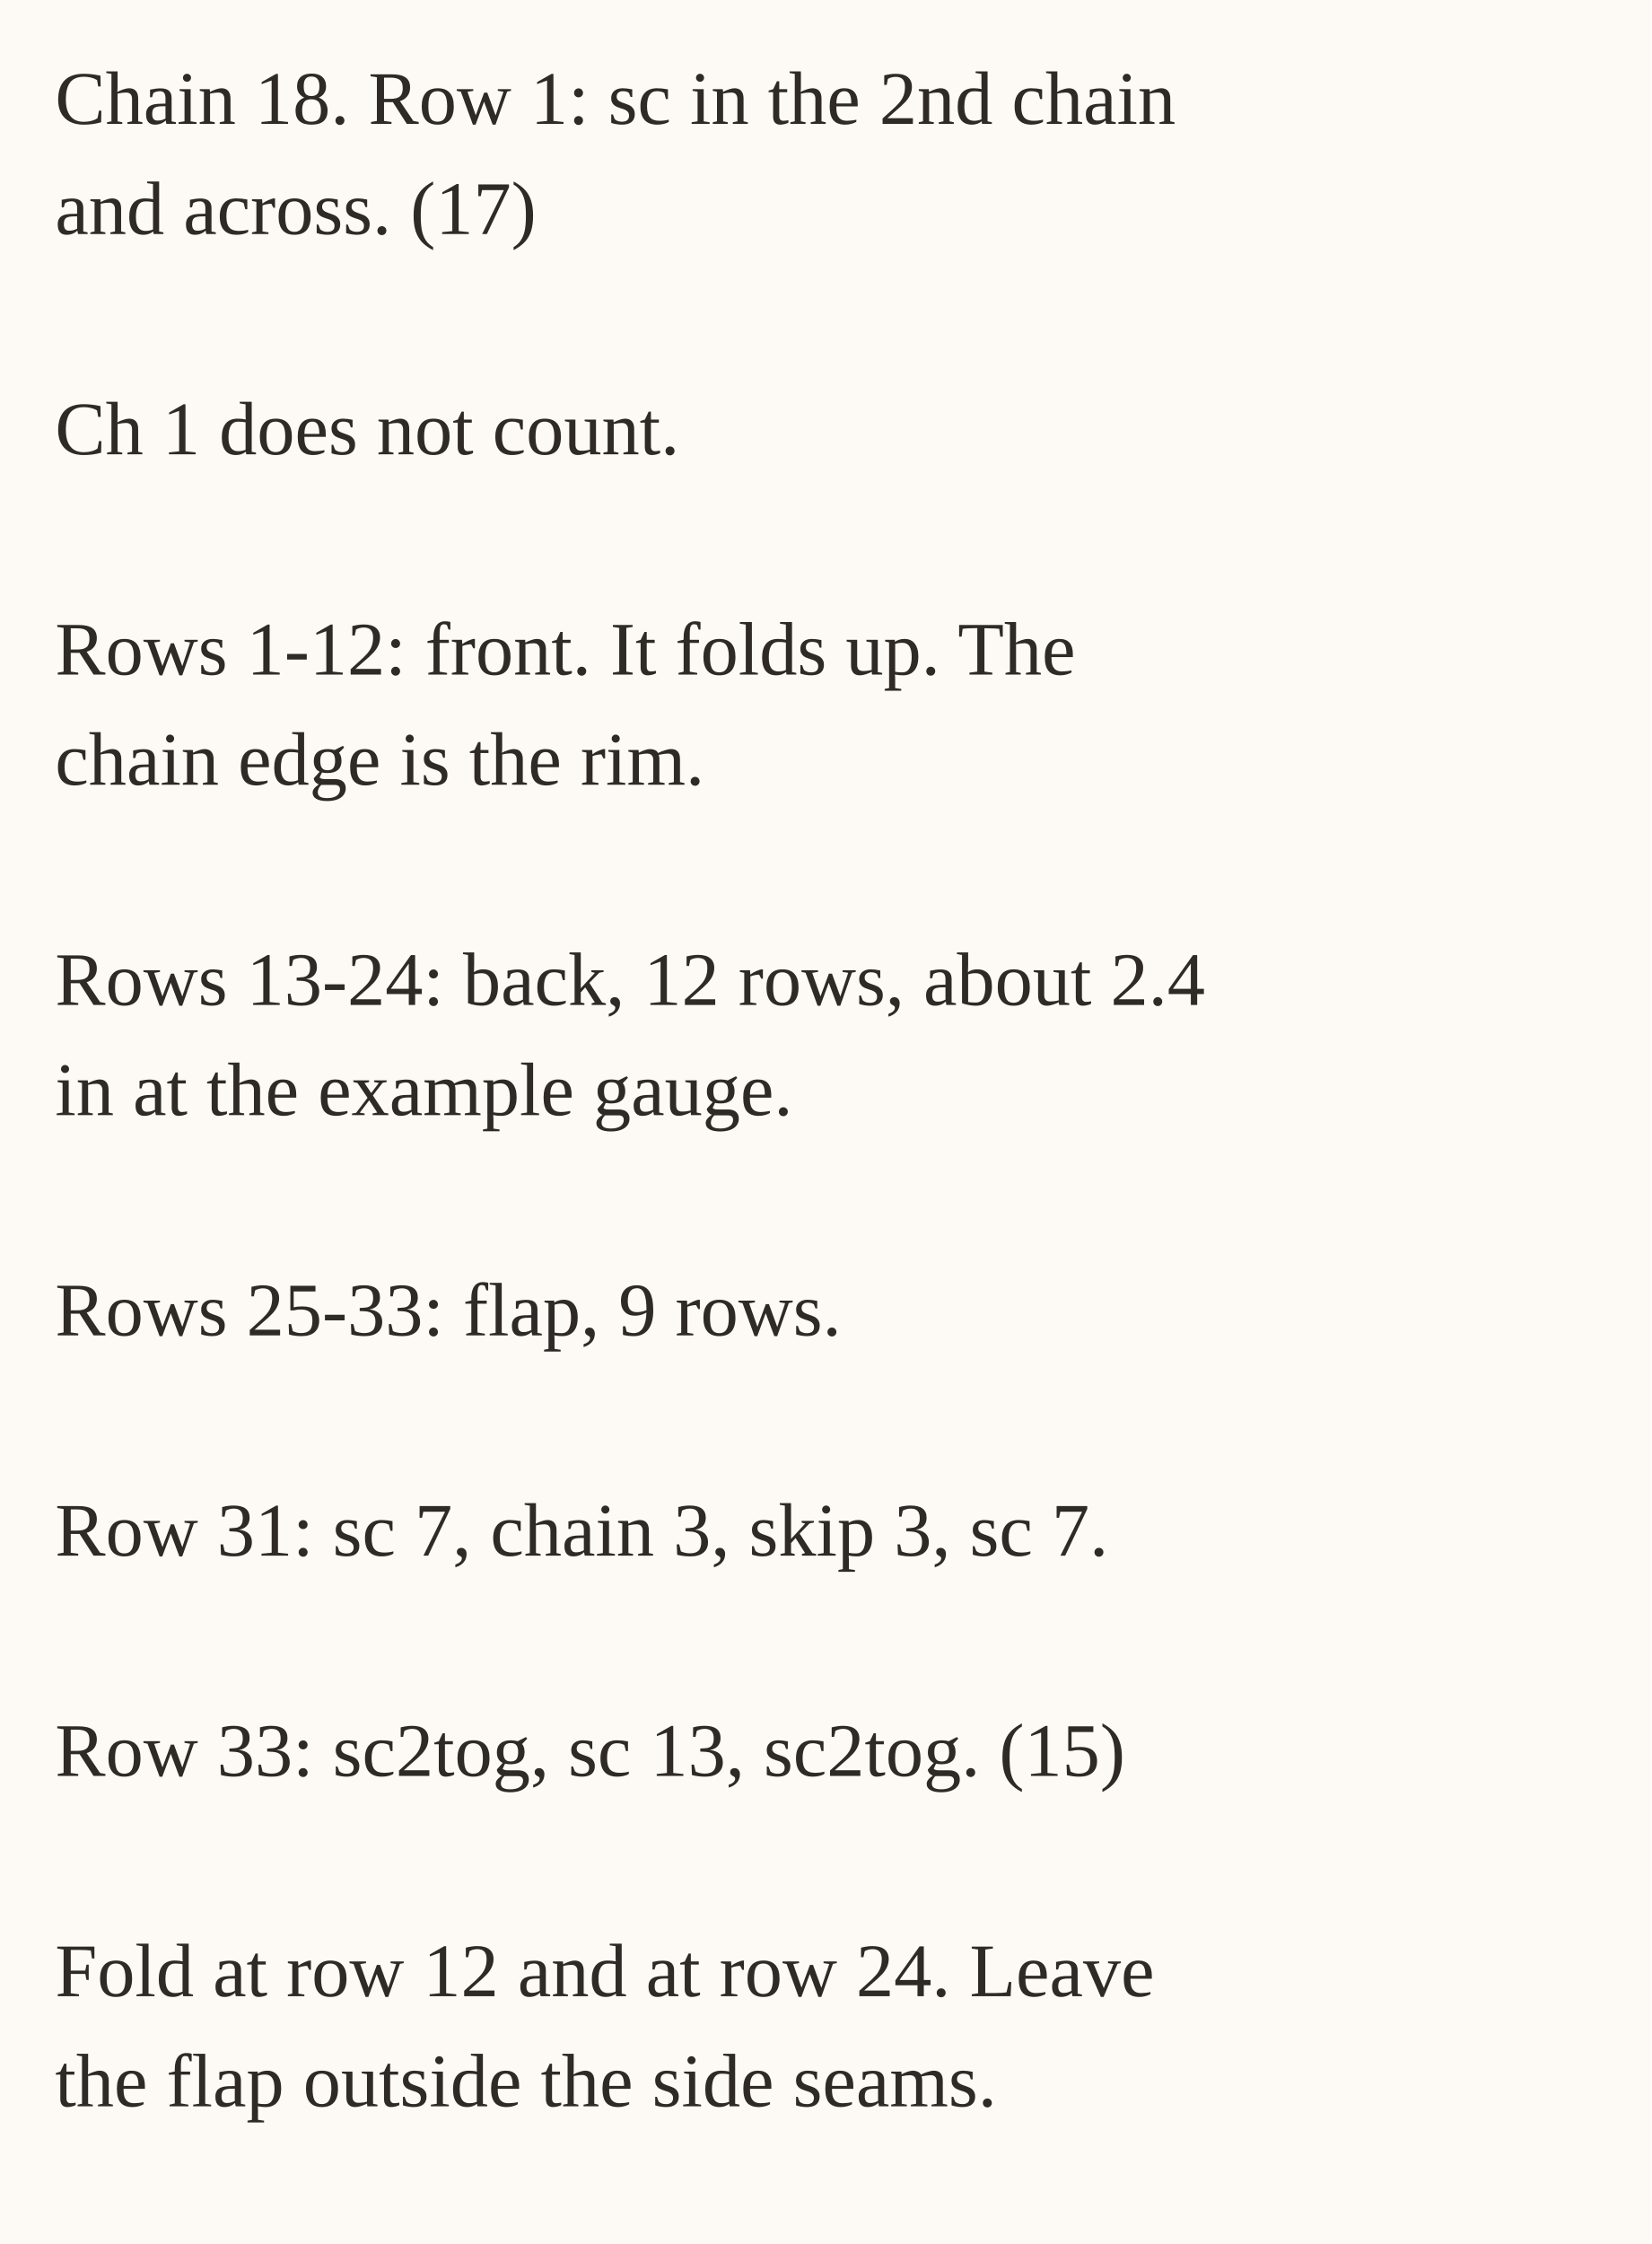
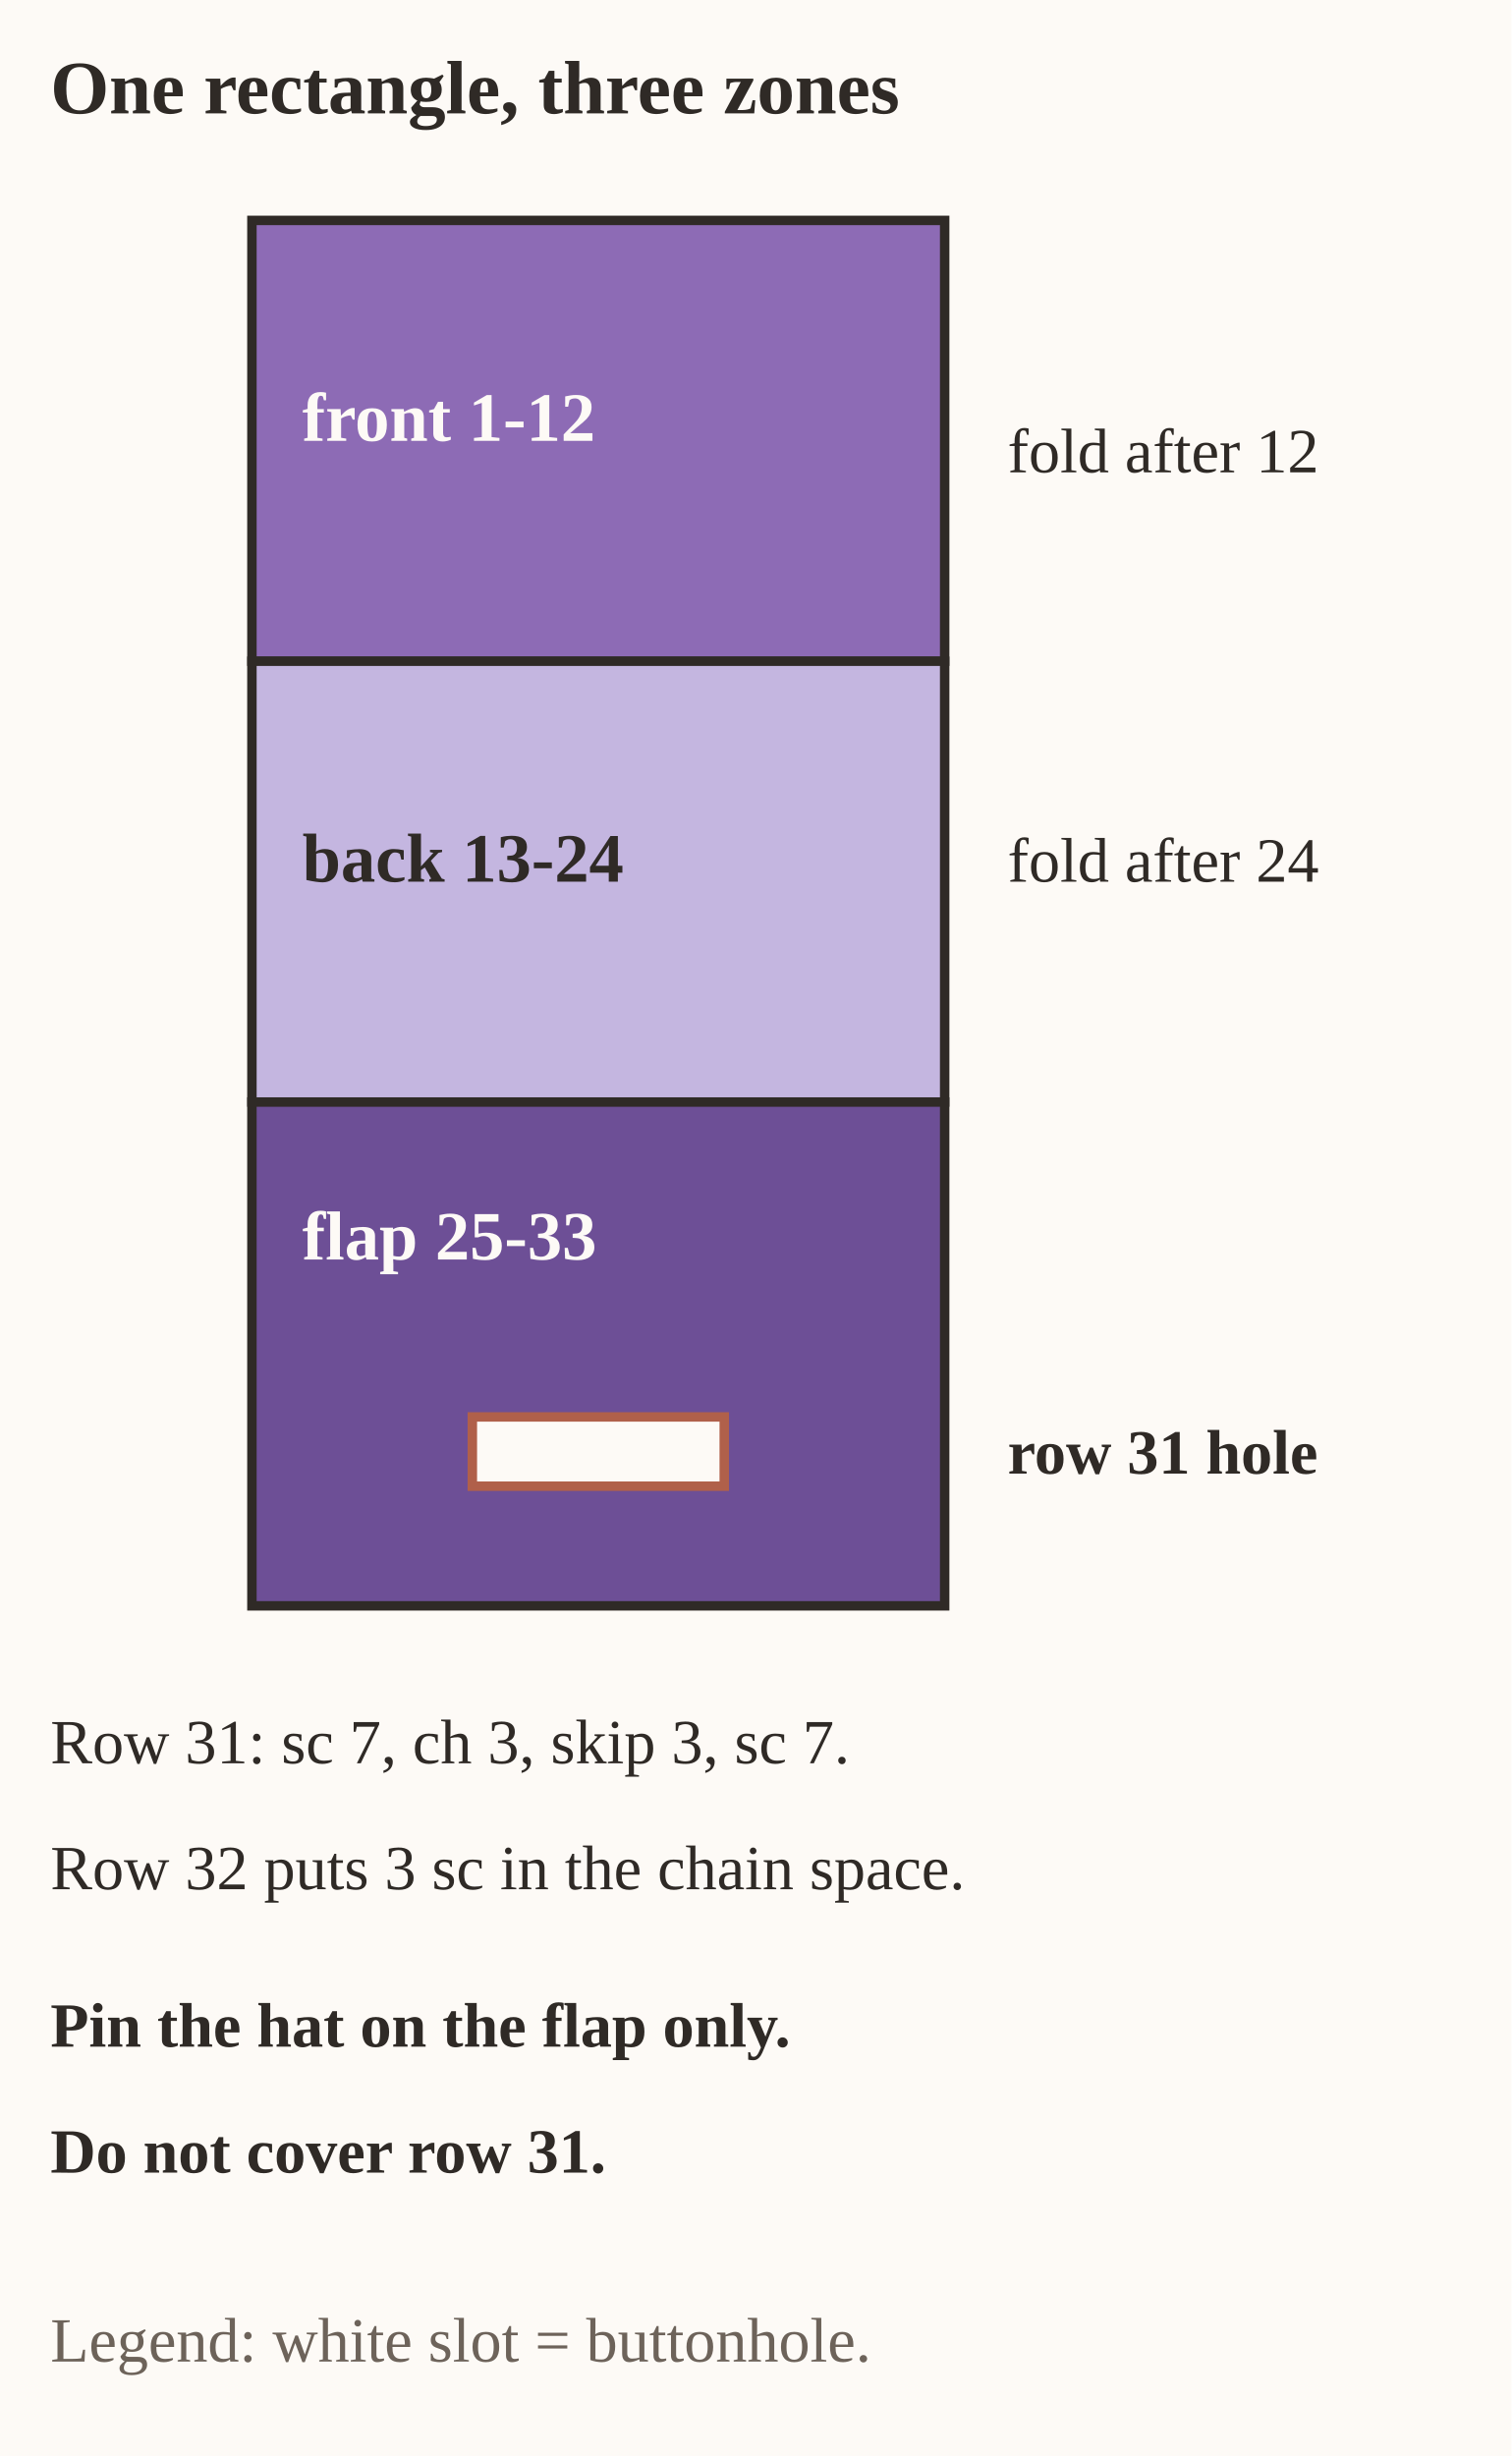
- <svg xmlns="http://www.w3.org/2000/svg" viewBox="0 0 480 652" role="img">
-   <rect width="480" height="652" fill="#fdfaf6" />
-   <g font-family="Georgia, Times New Roman, serif">
-     <text x="16" y="36" font-size="22" fill="#2f2a26">Chain 18. Row 1: sc in the 2nd chain</text>
-     <text x="16" y="68" font-size="22" fill="#2f2a26">and across. (17)</text>
-     <text x="16" y="132" font-size="22" fill="#2f2a26">Ch 1 does not count.</text>
-     <text x="16" y="196" font-size="22" fill="#2f2a26">Rows 1-12: front. It folds up. The</text>
-     <text x="16" y="228" font-size="22" fill="#2f2a26">chain edge is the rim.</text>
-     <text x="16" y="292" font-size="22" fill="#2f2a26">Rows 13-24: back, 12 rows, about 2.4</text>
-     <text x="16" y="324" font-size="22" fill="#2f2a26">in at the example gauge.</text>
-     <text x="16" y="388" font-size="22" fill="#2f2a26">Rows 25-33: flap, 9 rows.</text>
-     <text x="16" y="452" font-size="22" fill="#2f2a26">Row 31: sc 7, chain 3, skip 3, sc 7.</text>
-     <text x="16" y="516" font-size="22" fill="#2f2a26">Row 33: sc2tog, sc 13, sc2tog. (15)</text>
-     <text x="16" y="580" font-size="22" fill="#2f2a26">Fold at row 12 and at row 24. Leave</text>
-     <text x="16" y="612" font-size="22" fill="#2f2a26">the flap outside the side seams.</text>
-   </g>
+ <svg xmlns="http://www.w3.org/2000/svg" viewBox="0 0 480 780" role="img">
+   <rect width="480" height="780" fill="#fdfaf6" />
+   <style>text{font-family:Georgia,"Times New Roman",serif}</style>
+   <defs>
+     <marker id="ah" viewBox="0 0 10 10" refX="8" refY="5" markerWidth="8" markerHeight="8" orient="auto-start-reverse">
+       <path d="M0 0L10 5L0 10z" fill="#b0604a" />
+     </marker>
+     <pattern id="hatch" width="8" height="8" patternUnits="userSpaceOnUse">
+       <path d="M0 8L8 0" stroke="#7d8b72" stroke-width="1.5" />
+     </pattern>
+   </defs>
+   <text x="16" y="36" font-size="24" fill="#2f2a26" text-anchor="start" font-weight="bold">One rectangle, three zones</text>
+   <rect x="80" y="70" width="220" height="140" fill="#8d6bb5" stroke="#2f2a26" stroke-width="3" />
+   <text x="96" y="140" font-size="22" fill="#fdfaf6" text-anchor="start" font-weight="bold">front 1-12</text>
+   <rect x="80" y="210" width="220" height="140" fill="#c4b6e0" stroke="#2f2a26" stroke-width="3" />
+   <text x="96" y="280" font-size="22" fill="#2f2a26" text-anchor="start" font-weight="bold">back 13-24</text>
+   <rect x="80" y="350" width="220" height="160" fill="#6d4f96" stroke="#2f2a26" stroke-width="3" />
+   <text x="96" y="400" font-size="22" fill="#fdfaf6" text-anchor="start" font-weight="bold">flap 25-33</text>
+   <rect x="150" y="450" width="80" height="22" fill="#fdfaf6" stroke="#b0604a" stroke-width="3" />
+   <text x="320" y="150" font-size="20" fill="#2f2a26" text-anchor="start">fold after 12</text>
+   <text x="320" y="280" font-size="20" fill="#2f2a26" text-anchor="start">fold after 24</text>
+   <text x="320" y="468" font-size="20" fill="#2f2a26" text-anchor="start" font-weight="bold">row 31 hole</text>
+   <text x="16" y="560" font-size="20" fill="#2f2a26" text-anchor="start">Row 31: sc 7, ch 3, skip 3, sc 7.</text>
+   <text x="16" y="600" font-size="20" fill="#2f2a26" text-anchor="start">Row 32 puts 3 sc in the chain space.</text>
+   <text x="16" y="650" font-size="20" fill="#2f2a26" text-anchor="start" font-weight="bold">Pin the hat on the flap only.</text>
+   <text x="16" y="690" font-size="20" fill="#2f2a26" text-anchor="start" font-weight="bold">Do not cover row 31.</text>
+   <text x="16" y="750" font-size="20" fill="#6d635a" text-anchor="start">Legend: white slot = buttonhole.</text>
</svg>
